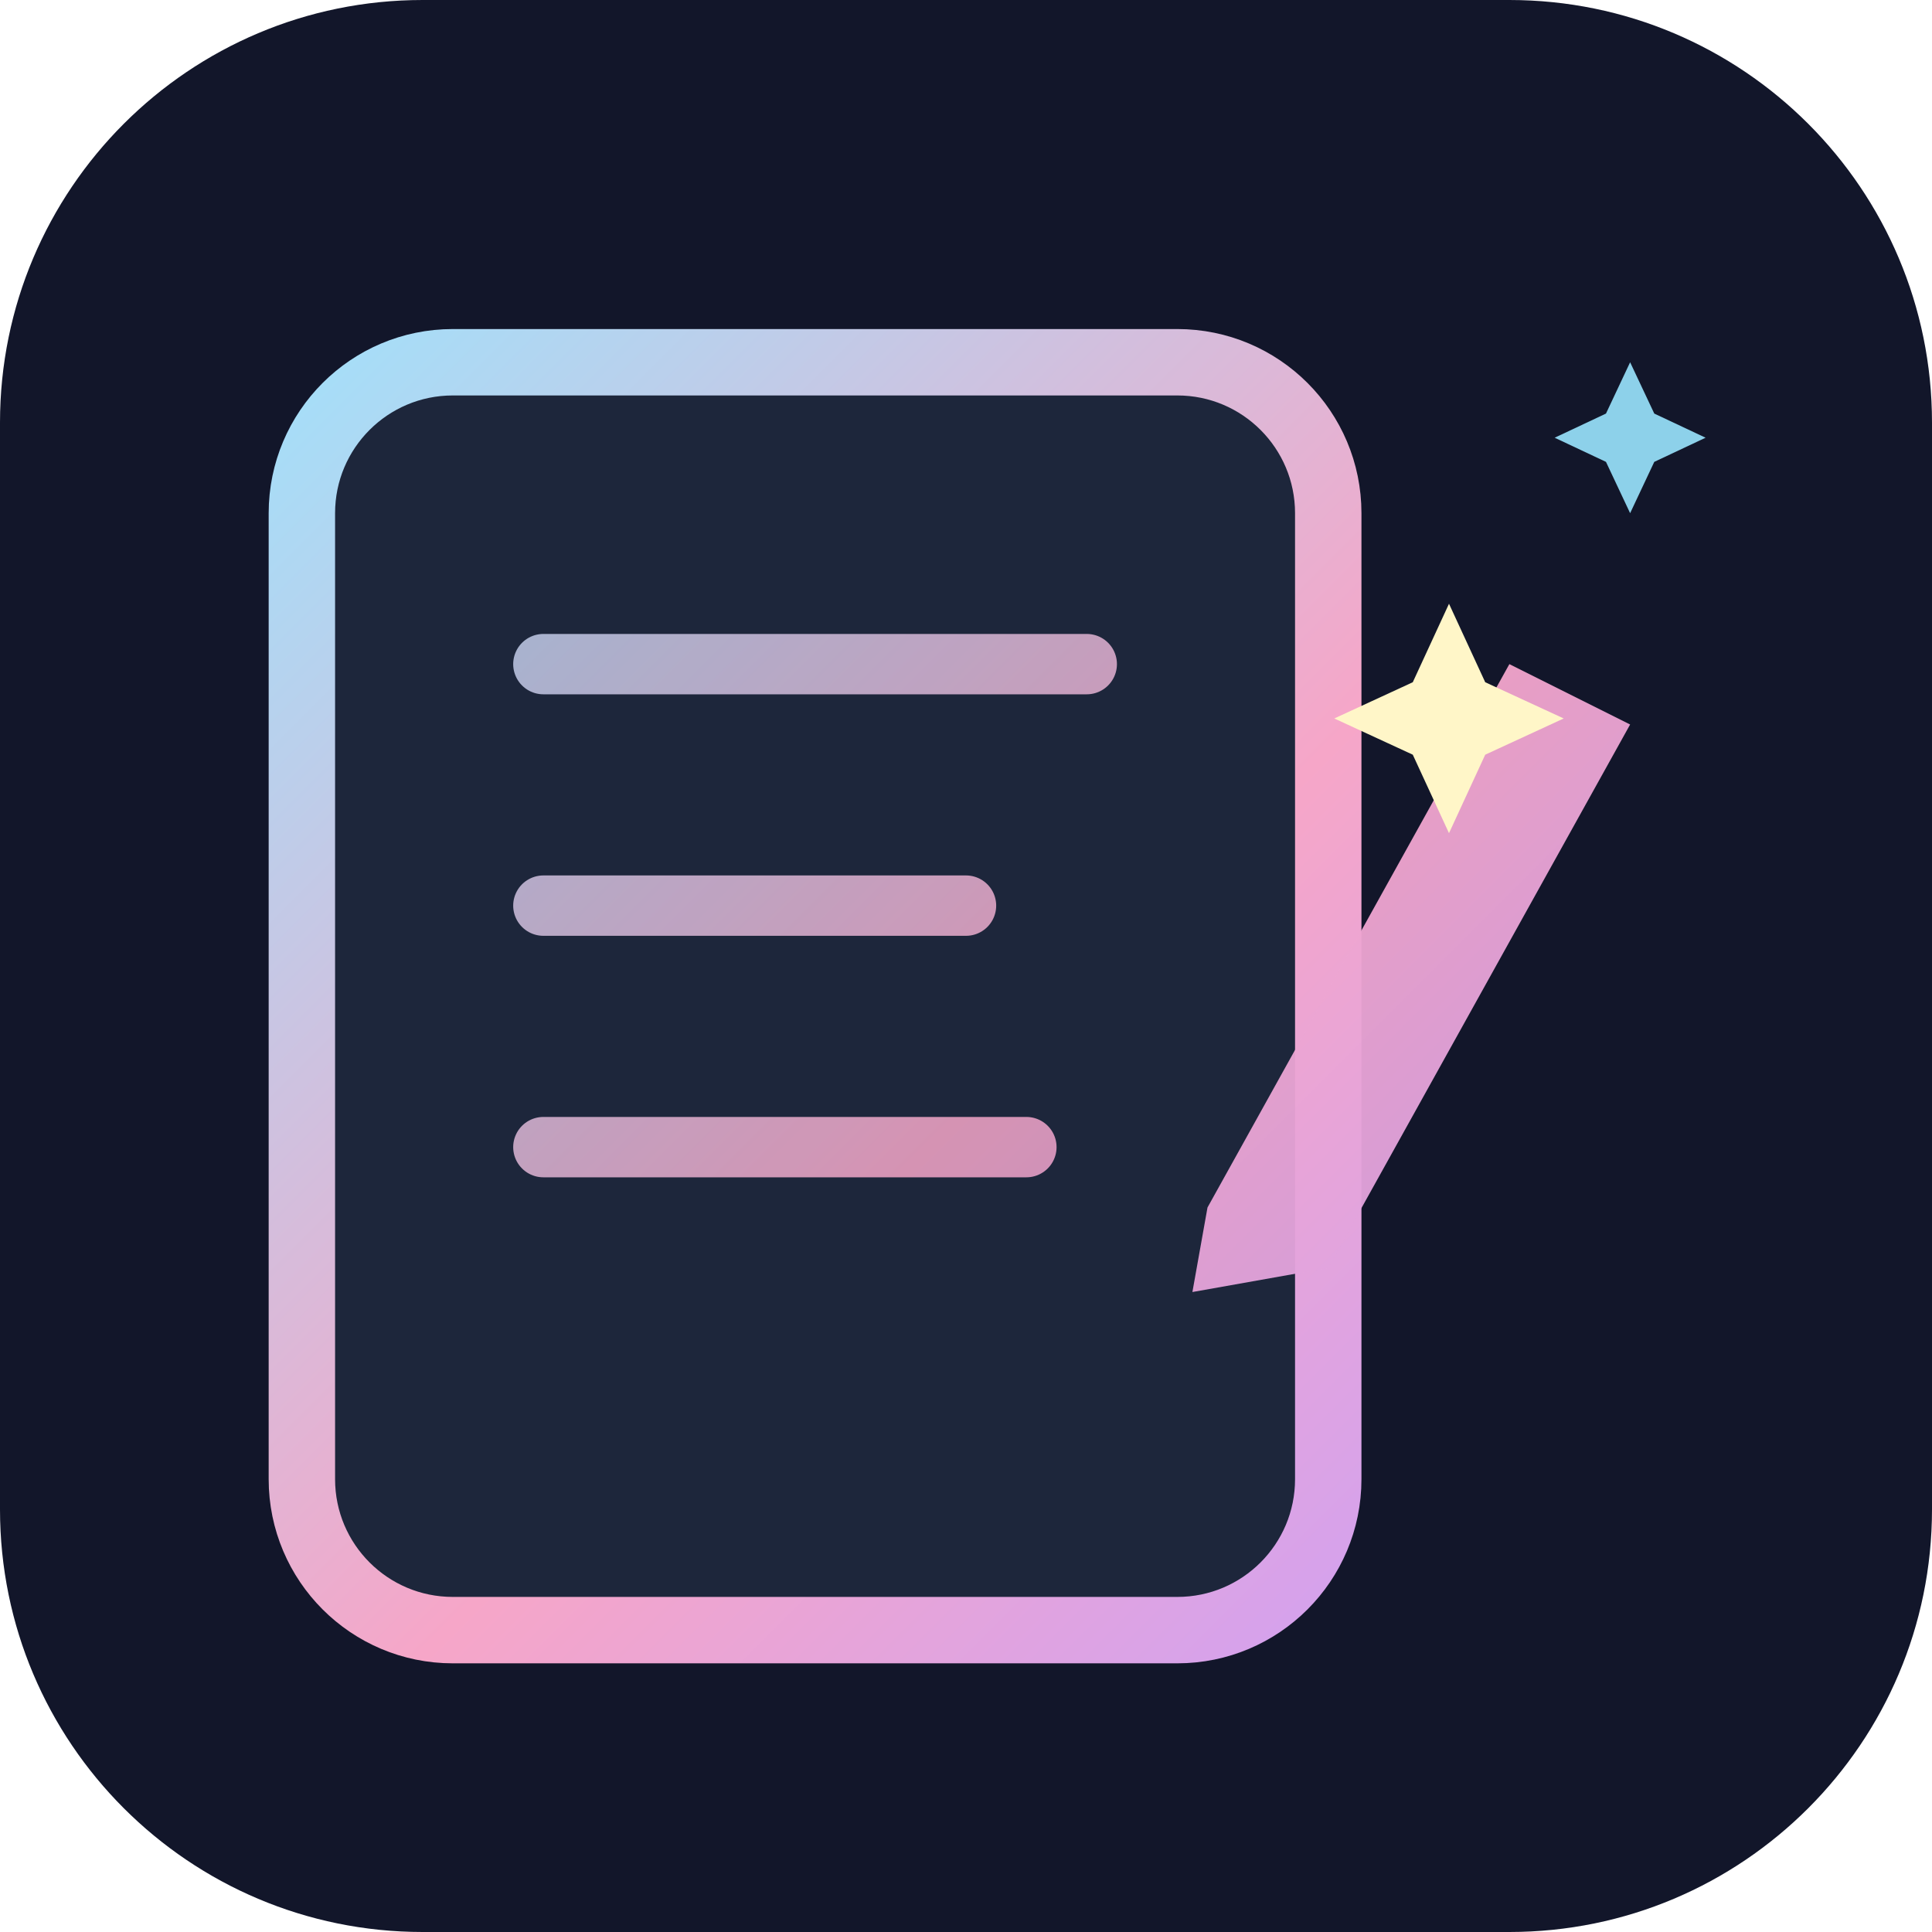
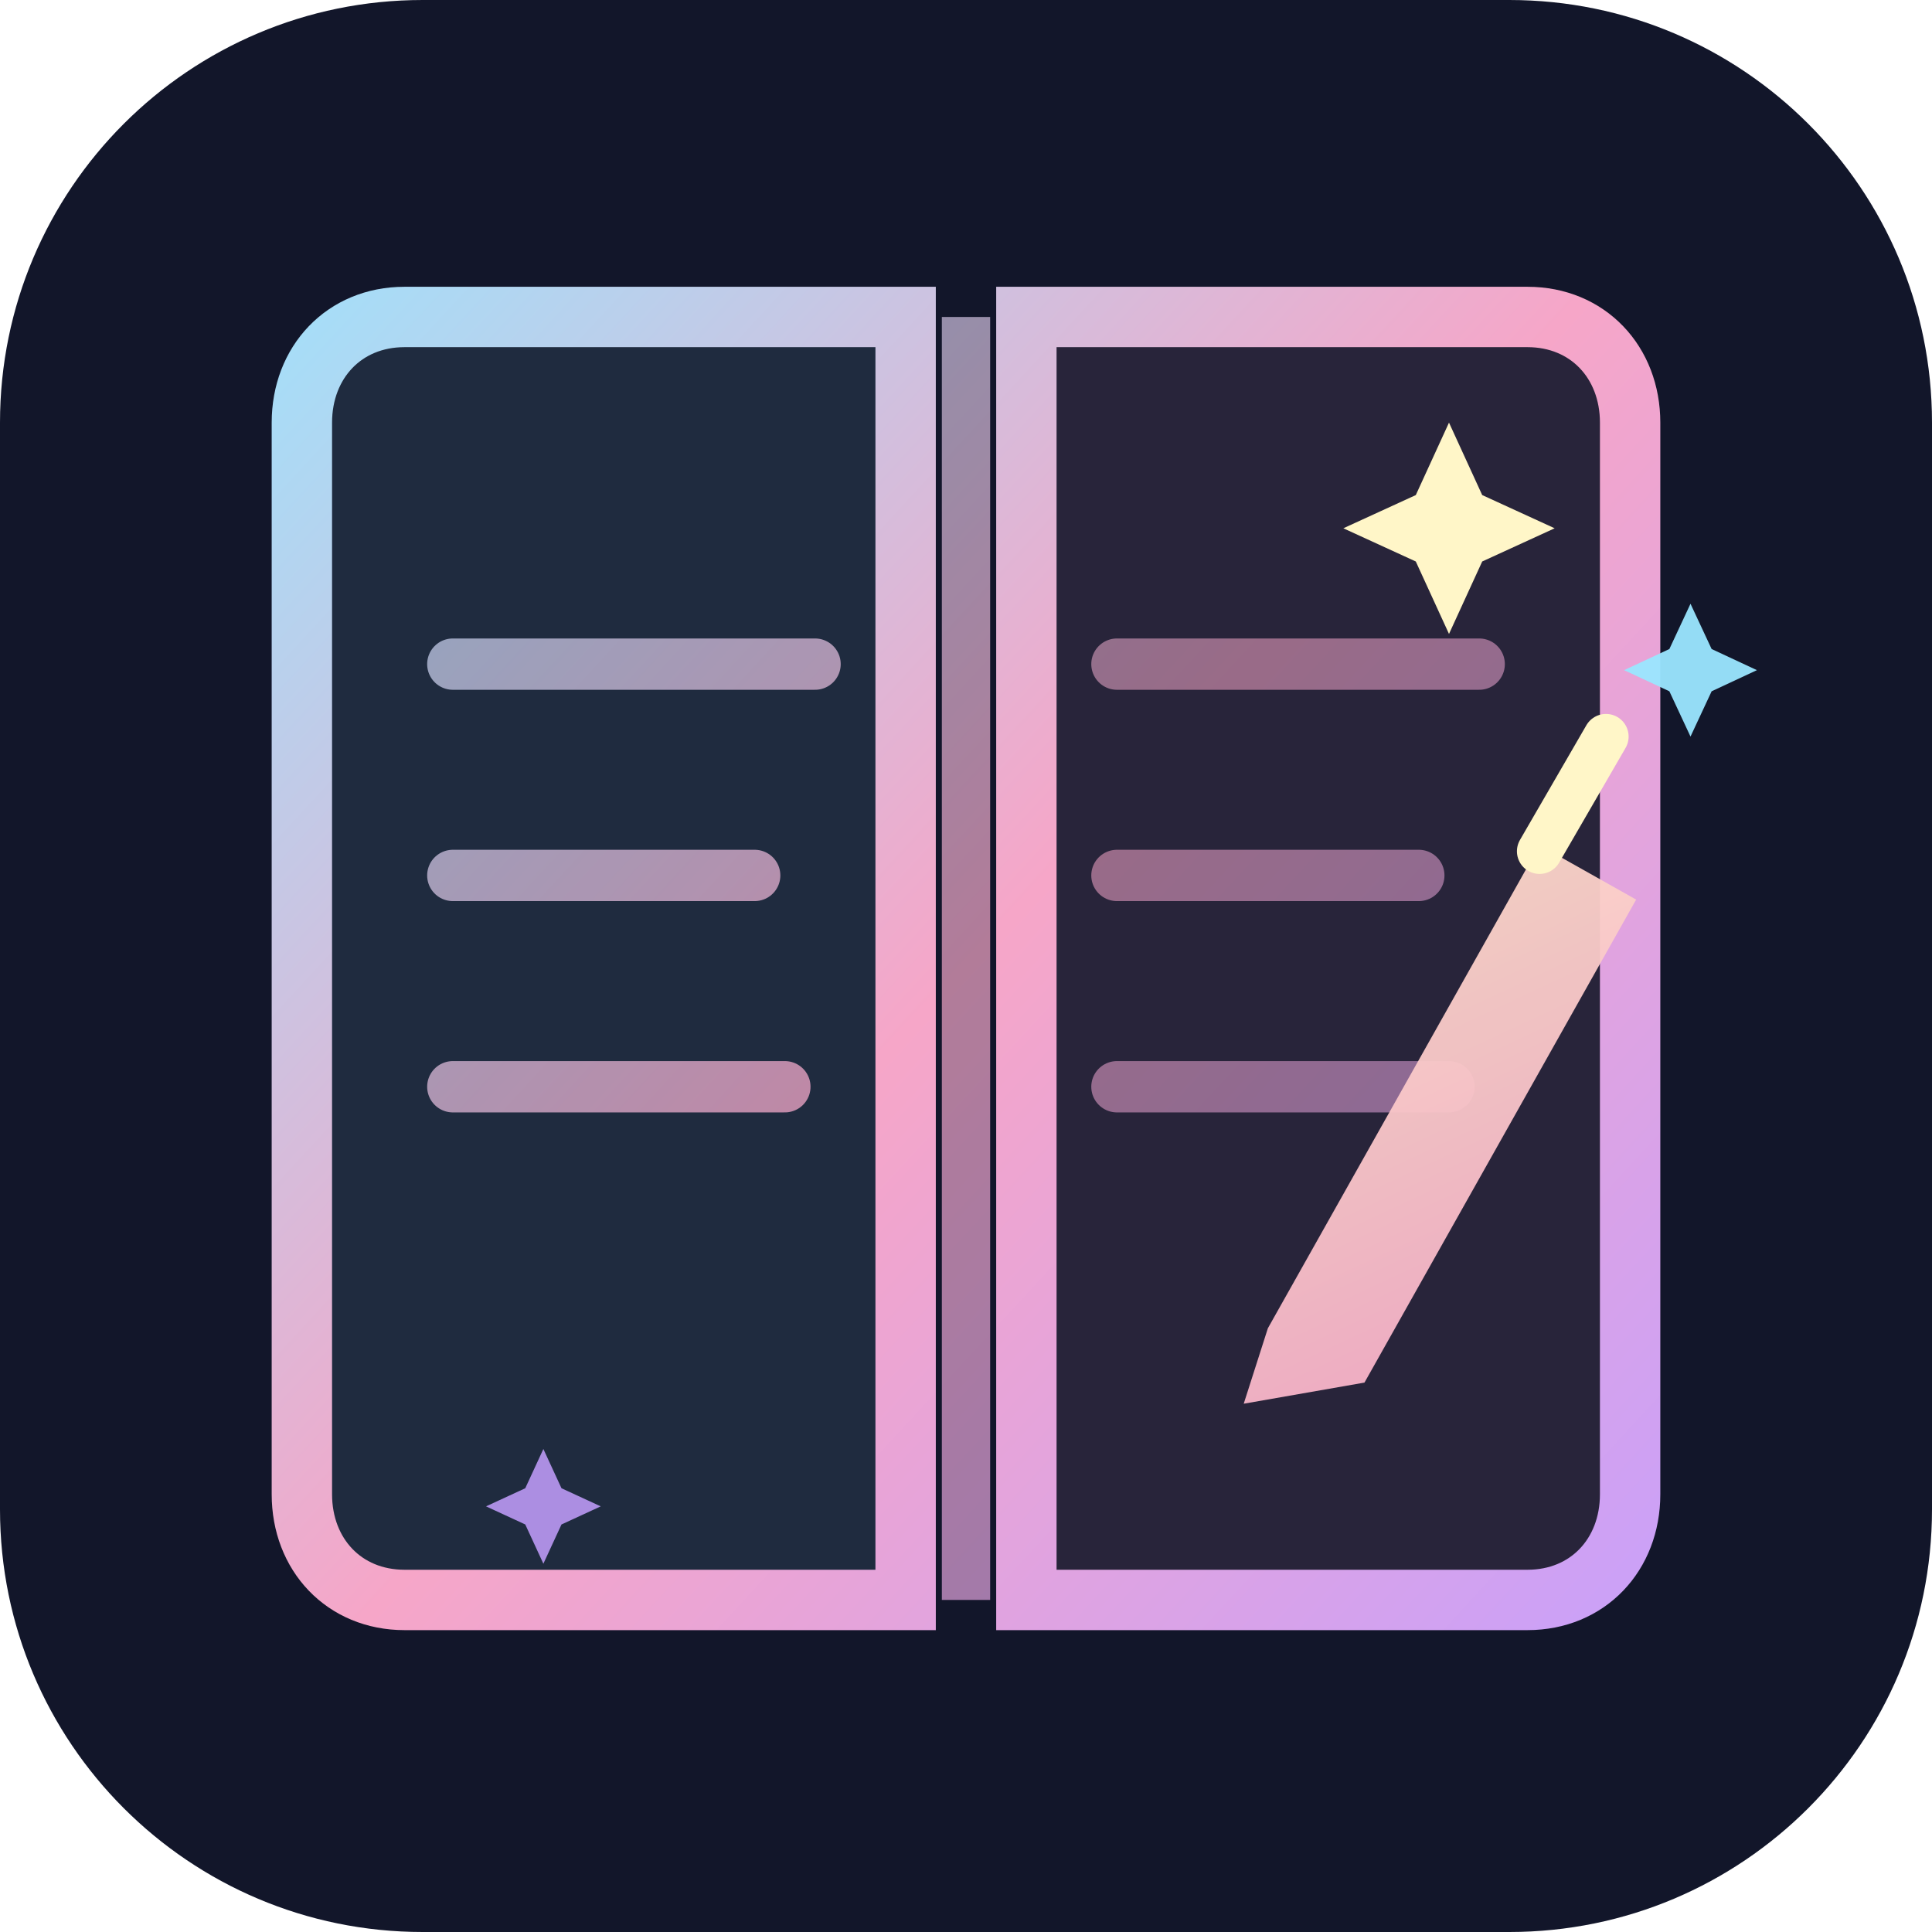
<svg xmlns="http://www.w3.org/2000/svg" viewBox="0 0 64 64" fill="none">
  <defs>
-     <linearGradient id="g" x1="8" y1="8" x2="56" y2="56" gradientUnits="userSpaceOnUse">
+     <linearGradient id="g" x1="6" y1="8" x2="58" y2="56" gradientUnits="userSpaceOnUse">
      <stop stop-color="#9ae6ff" />
-       <stop offset="0.55" stop-color="#f6a6c8" />
+       <stop offset="0.5" stop-color="#f6a6c8" />
      <stop offset="1" stop-color="#c4a0ff" />
+     </linearGradient>
+     <linearGradient id="ink" x1="40" y1="18" x2="54" y2="48" gradientUnits="userSpaceOnUse">
+       <stop stop-color="#fff6c8" />
+       <stop offset="1" stop-color="#f6a6c8" />
    </linearGradient>
  </defs>
  <rect width="64" height="64" rx="14" fill="#12162a" />
-   <rect x="10" y="12" width="34" height="42" rx="5" stroke="url(#g)" stroke-width="2.2" fill="rgba(154,230,255,0.08)" />
-   <path d="M18 22h18M18 30h14M18 38h16" stroke="url(#g)" stroke-width="2" stroke-linecap="round" opacity="0.85" />
-   <path d="M40 40l10-18 4 2-10 18-4.5.8L40 40z" fill="url(#g)" opacity="0.95" />
-   <path d="M48 20l1.2 2.6 2.6 1.2-2.6 1.2L48 27.6l-1.2-2.6-2.6-1.2 2.6-1.2L48 20z" fill="#fff6c8" />
-   <path d="M54 12l.8 1.7 1.7.8-1.7.8L54 17l-.8-1.7-1.7-.8 1.7-.8L54 12z" fill="#9ae6ff" opacity="0.9" />
+   <path d="M10 14c0-2 1.4-3.5 3.4-3.5H30v42.5H13.4C11.4 53 10 51.5 10 49.5V14z" fill="rgba(154,230,255,0.1)" stroke="url(#g)" stroke-width="2" />
+   <path d="M54 14c0-2-1.4-3.5-3.4-3.5H34v42.5h16.6c2 0 3.4-1.5 3.4-3.5V14z" fill="rgba(246,166,200,0.1)" stroke="url(#g)" stroke-width="2" />
+   <path d="M32 10.5v42.5" stroke="url(#g)" stroke-width="1.6" opacity="0.7" />
+   <path d="M15 22h12M15 29h10M15 36h11" stroke="url(#g)" stroke-width="1.7" stroke-linecap="round" opacity="0.75" />
+   <path d="M37 22h12M37 29h10M37 36h11" stroke="url(#g)" stroke-width="1.7" stroke-linecap="round" opacity="0.55" />
+   <path d="M42 44l9-16 3.2 1.8-9 16-4 .7 0.8-2.5z" fill="url(#ink)" opacity="0.95" />
+   <path d="M51 28.2l2.2-3.8" stroke="#fff6c8" stroke-width="1.5" stroke-linecap="round" />
+   <path d="M48 14l1.1 2.4 2.4 1.1-2.4 1.1L48 21l-1.1-2.4-2.4-1.1 2.4-1.1L48 14z" fill="#fff6c8" />
+   <path d="M56 20l.7 1.5 1.5.7-1.5.7L56 24.4l-.7-1.5-1.5-.7 1.5-.7L56 20z" fill="#9ae6ff" opacity="0.95" />
+   <path d="M18 48l.6 1.3 1.3.6-1.3.6L18 51.8l-.6-1.3-1.3-.6 1.3-.6L18 48z" fill="#c4a0ff" opacity="0.85" />
</svg>
